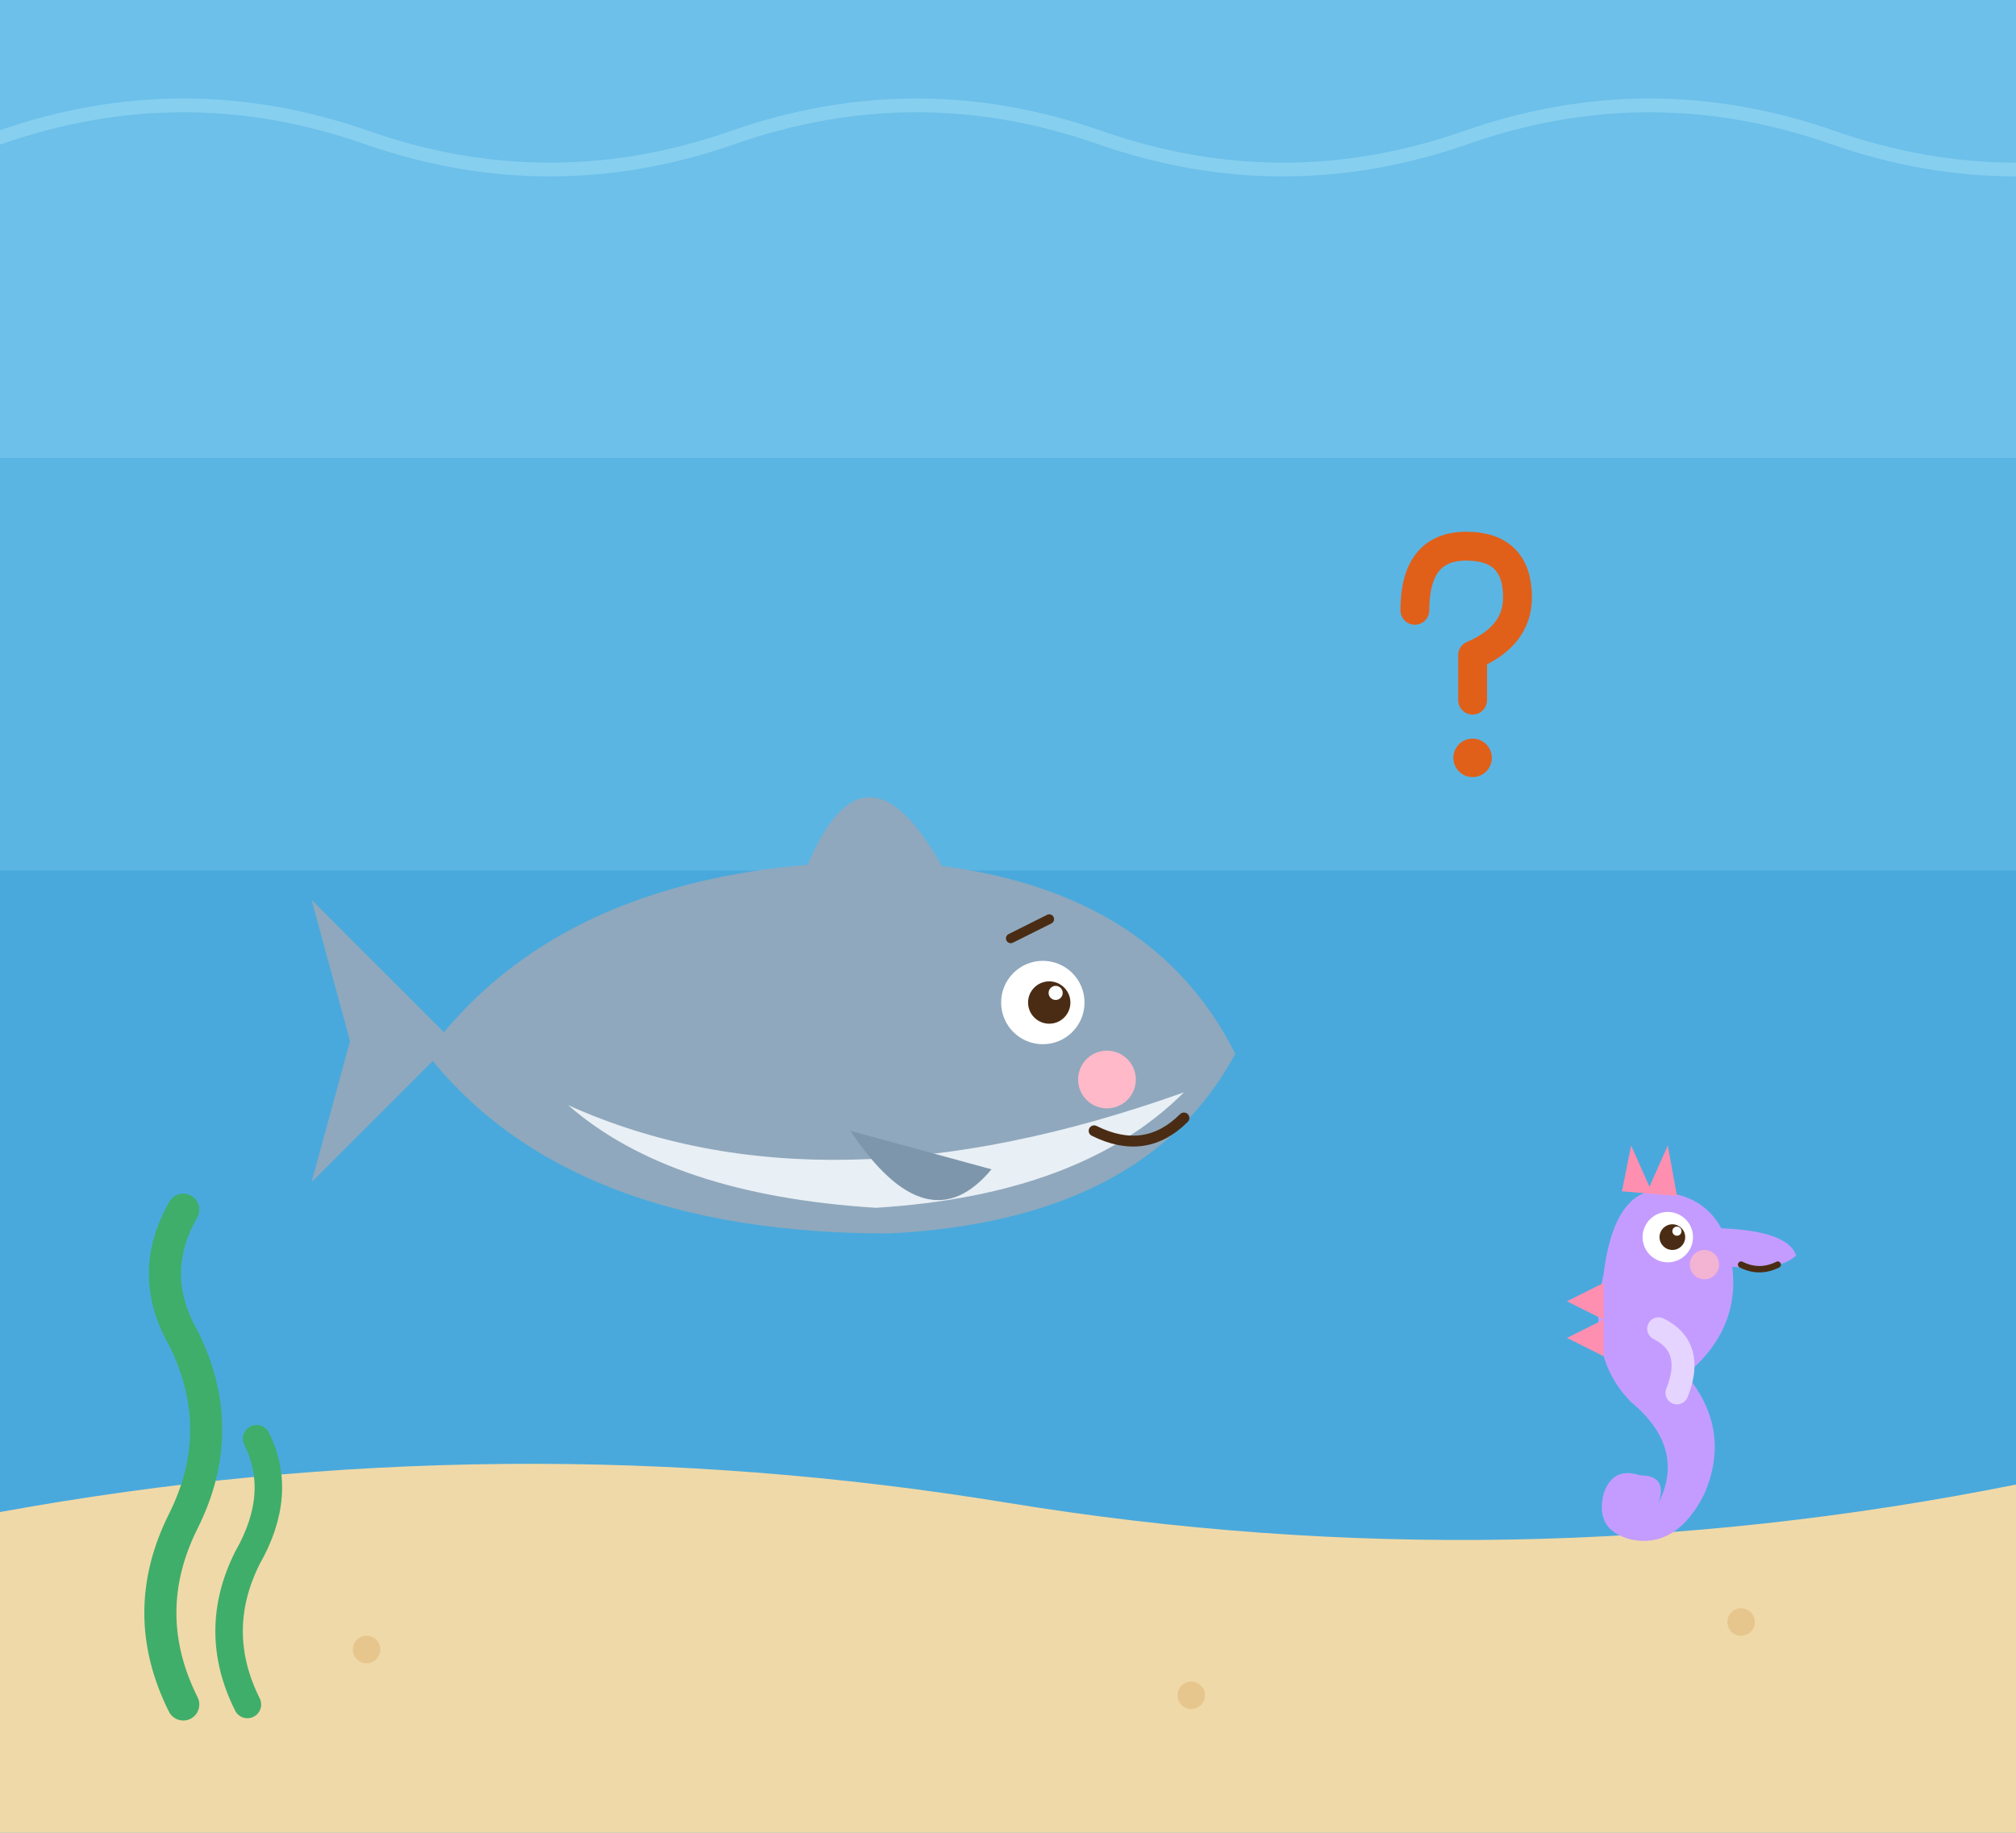
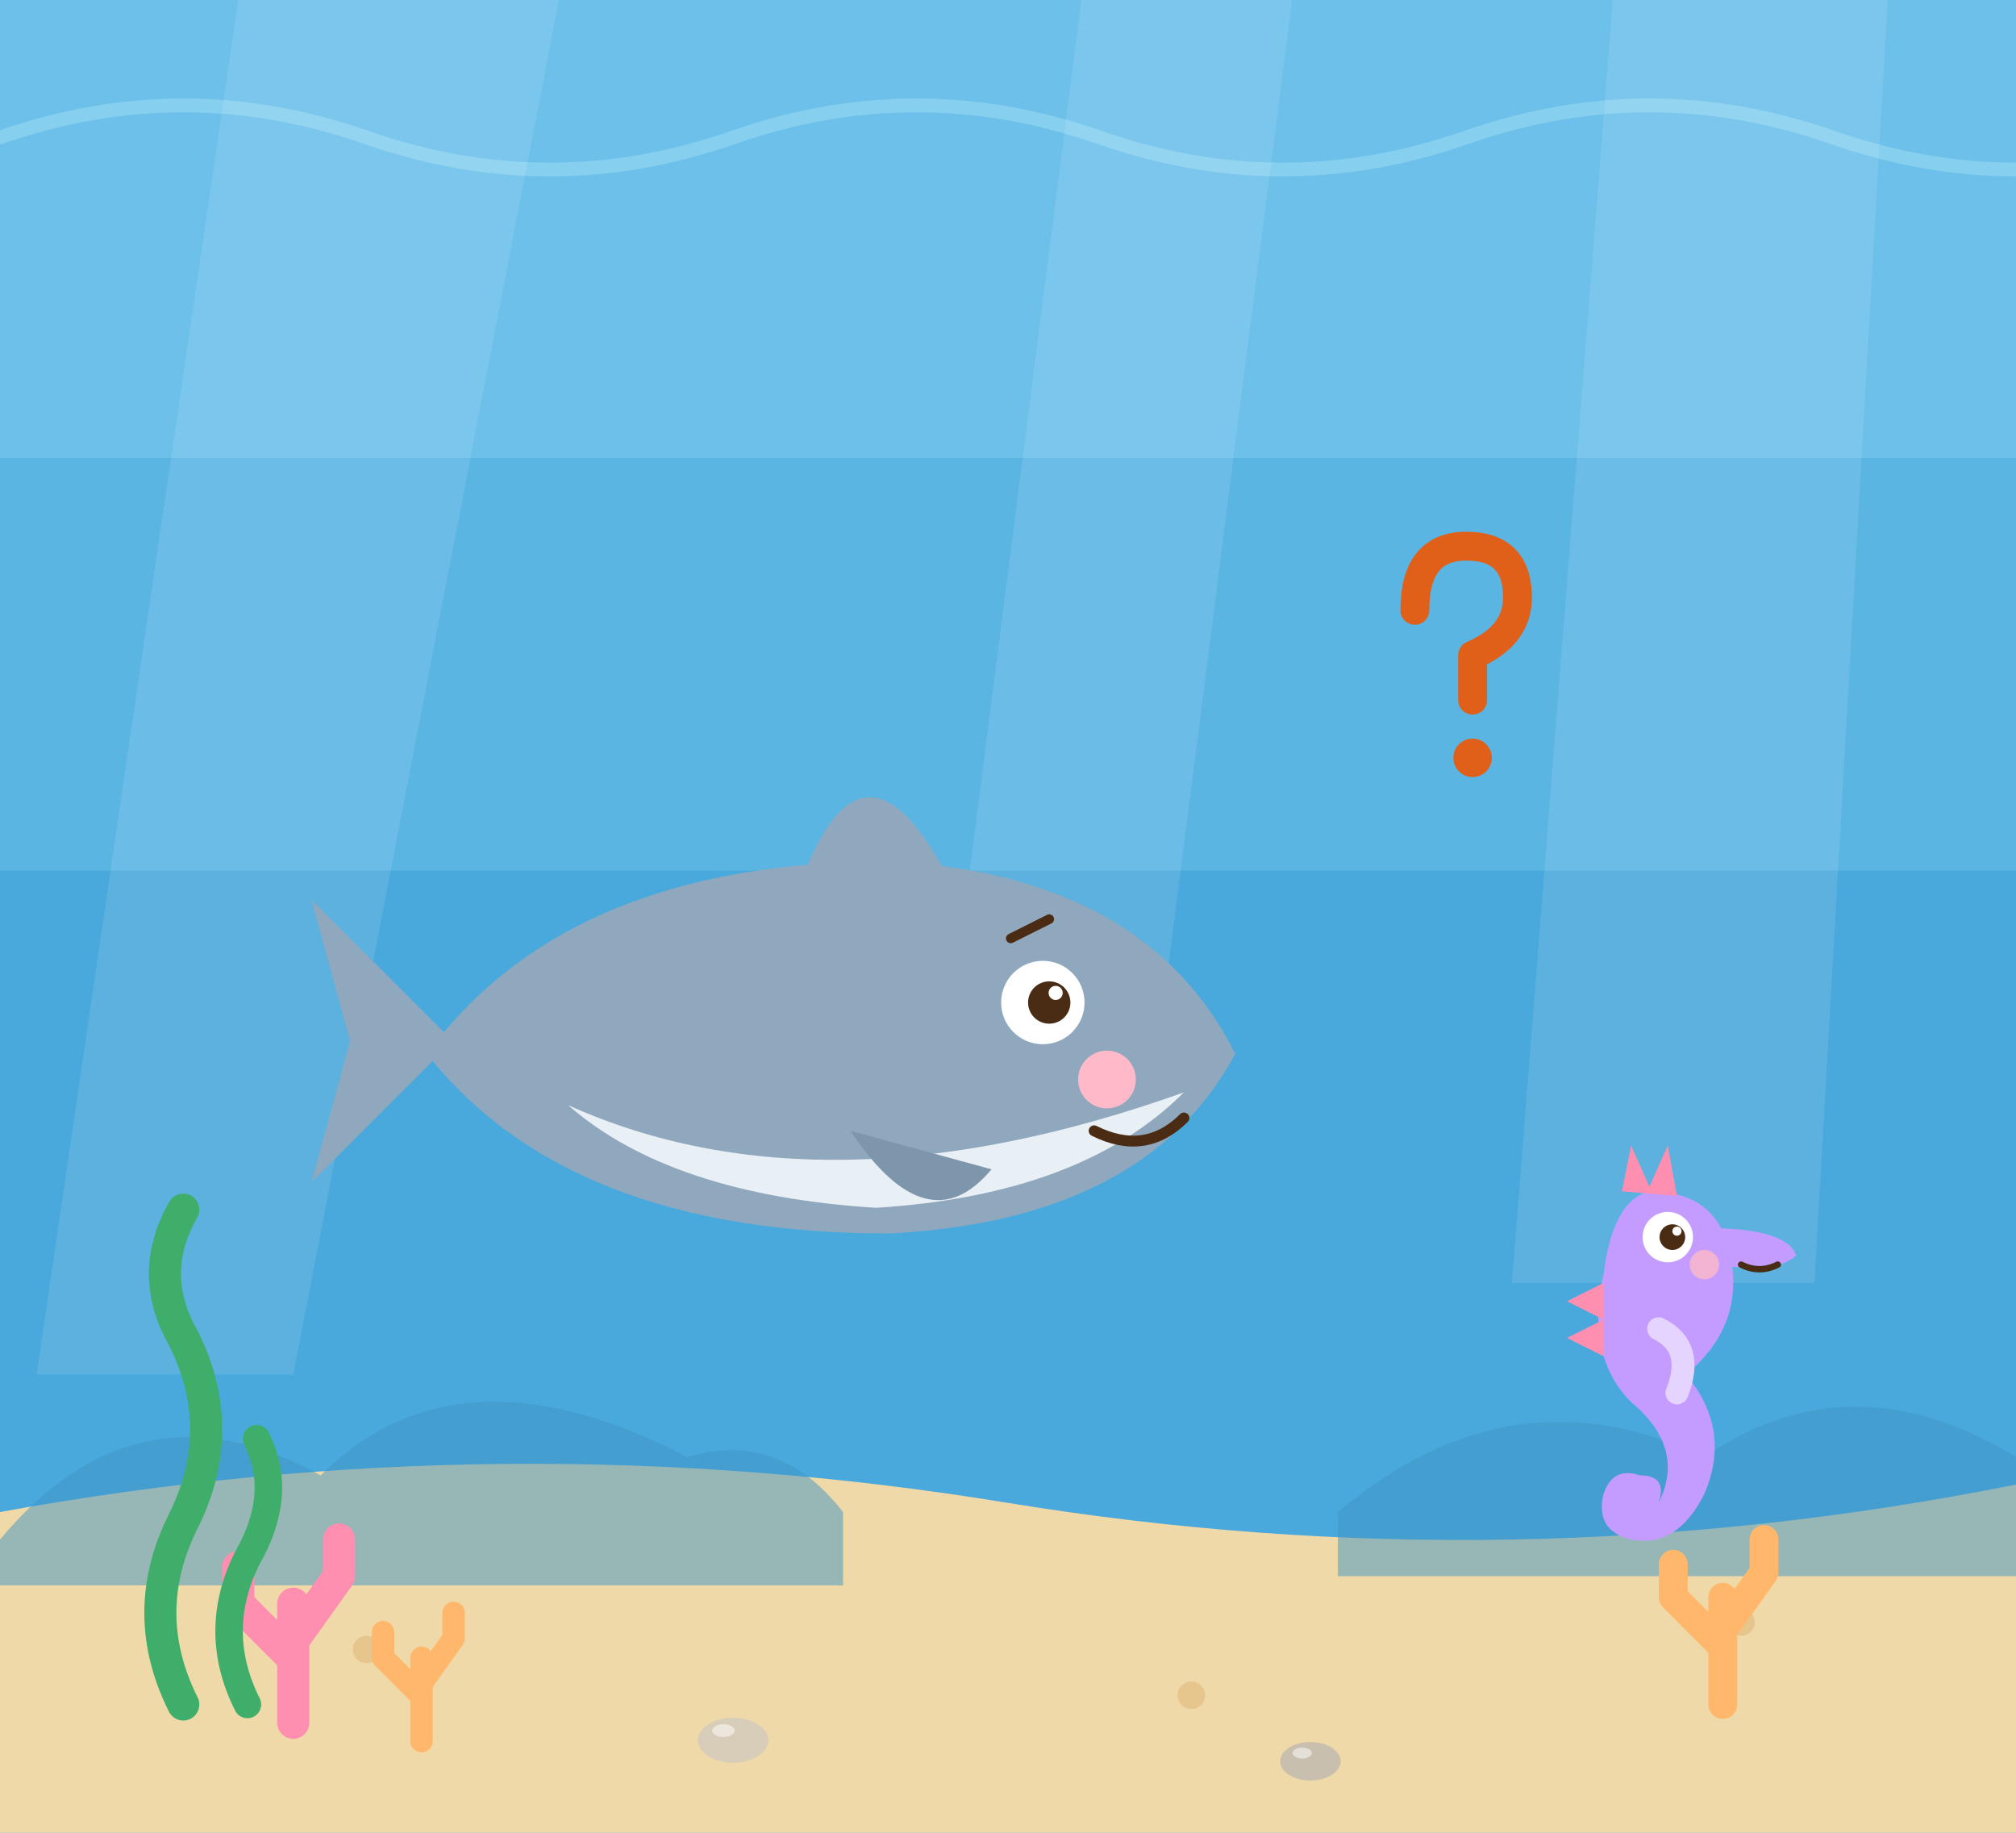
<svg xmlns="http://www.w3.org/2000/svg" viewBox="0 0 440 400" width="440" height="400">
  <rect x="0" y="0" width="440" height="400" rx="0" fill="#4aa9dc" />
  <rect x="0" y="0" width="440" height="100" rx="0" fill="#6cc0ea" />
  <rect x="0" y="100" width="440" height="90" rx="0" fill="#5bb5e3" />
  <path d="M0 30 q40 -14 80 0 t80 0 t80 0 t80 0 t80 0 t80 0" stroke="#9ad8f2" stroke-width="3" fill="none" stroke-linecap="round" stroke-linejoin="round" opacity="0.6" />
  <path d="M0 330 Q 110 310 220 328 Q 330 346 440 324 L440 400 L0 400 Z" fill="#f0d9a8" />
  <circle cx="80" cy="360" r="3" fill="#e6c68c" />
  <circle cx="260" cy="370" r="3" fill="#e6c68c" />
  <circle cx="380" cy="354" r="3" fill="#e6c68c" />
+   <path d="M52 0 H122 L64 300 H8 Z" fill="#ffffff" opacity="0.1" />
+   <path d="M236 0 H282 L250 250 H204 Z" fill="#ffffff" opacity="0.1" />
+   <path d="M352 0 H412 L396 280 H330 Z" fill="#ffffff" opacity="0.1" />
+   <path d="M0 336 Q30 300 70 322 Q100 292 150 318 Q170 312 184 330 L184 346 L0 346 Z" fill="#3e93c4" opacity="0.5" />
+   <path d="M292 330 Q330 298 372 318 Q404 296 440 318 L440 344 L292 344 Z" fill="#3e93c4" opacity="0.5" />
+   <g transform="translate(64 376) scale(1 1)">
+     <path d="M0 0 V-26 M0 -14 l-12 -12 M0 -18 l10 -14 M-12 -26 v-8 M10 -32 v-8" stroke="#ff8fb0" stroke-width="7" fill="none" stroke-linecap="round" stroke-linejoin="round" />
+   </g>
+   <g transform="translate(92 380) scale(0.7 0.7)">
+     <path d="M0 0 V-26 M0 -14 l-12 -12 M0 -18 l10 -14 M-12 -26 v-8 M10 -32 v-8" stroke="#ffb86b" stroke-width="7" fill="none" stroke-linecap="round" stroke-linejoin="round" />
+   </g>
+   <g transform="translate(376 372) scale(0.9 0.9)">
+     <path d="M0 0 V-26 M0 -14 l-12 -12 M0 -18 l10 -14 M-12 -26 v-8 M10 -32 v-8" stroke="#ffb86b" stroke-width="7" fill="none" stroke-linecap="round" stroke-linejoin="round" />
+   </g>
+   <g transform="translate(160 384) scale(0.7 0.7)">
+     <g transform="scale(1)">
+       <ellipse cx="0" cy="-6" rx="11" ry="7" fill="#d8cdb9" />
+       <ellipse cx="-3" cy="-9" rx="3.5" ry="2" fill="#ffffff" opacity="0.5" />
+     </g>
+   </g>
+   <g transform="translate(286 388) scale(0.6 0.6)">
+     <g transform="scale(1)">
+       <ellipse cx="0" cy="-6" rx="11" ry="7" fill="#c9bfae" />
+       <ellipse cx="-3" cy="-9" rx="3.5" ry="2" fill="#ffffff" opacity="0.5" />
+     </g>
+   </g>
  <g transform="translate(40 372) scale(1 1)">
    <path d="M0 0 q-10 -20 0 -40 q10 -20 0 -40 q-8 -14 0 -28" stroke="#3fae6a" stroke-width="7" fill="none" stroke-linecap="round" stroke-linejoin="round" />
    <path d="M14 0 q-8 -16 0 -32 q8 -14 2 -26" stroke="#3fae6a" stroke-width="6" fill="none" stroke-linecap="round" stroke-linejoin="round" />
  </g>
  <g transform="translate(180 230) scale(1.4 1.4)">
    <path d="M-58 -2 L-80 -24 L-74 -2 L-80 20 Z" fill="#8fa8bd" />
    <path d="M-4 -26 Q6 -54 20 -26 Z" fill="#8fa8bd" />
    <path d="M-62 0 Q-40 -30 10 -30 Q50 -28 64 0 Q50 26 10 28 Q-40 28 -62 0 Z" fill="#8fa8bd" />
    <path d="M-40 8 Q0 26 56 6 Q40 22 8 24 Q-24 22 -40 8 Z" fill="#e8eff5" />
    <path d="M4 12 Q16 30 26 18 Z" fill="#7d96ab" />
    <circle cx="34" cy="-8" r="6.5" fill="#ffffff" />
    <circle cx="35" cy="-8" r="3.3" fill="#4a2c14" />
    <circle cx="36" cy="-9.5" r="1.1" fill="#ffffff" />
    <circle cx="44" cy="4" r="4.5" fill="#ffb9c8" opacity="1" />
    <path d="M42 12 Q50 16 56 10" stroke="#4a2c14" stroke-width="1.7" fill="none" stroke-linecap="round" stroke-linejoin="round" />
    <path d="M29 -18 l6 -3" stroke="#4a2c14" stroke-width="1.5" fill="none" stroke-linecap="round" stroke-linejoin="round" />
  </g>
  <g transform="translate(320 150) scale(1.4 1.4)">
    <path d="M-8 -12 Q-8 -22 0 -22 Q8 -22 8 -14 Q8 -8 1 -5 L1 2" stroke="#e0601a" stroke-width="4.5" fill="none" stroke-linecap="round" stroke-linejoin="round" />
    <circle cx="1" cy="11" r="3" fill="#e0601a" />
  </g>
  <g transform="translate(360 330) scale(1 1)">
    <path d="M0 -70 Q16 -70 18 -54 Q20 -40 8 -30 Q18 -18 12 -4 Q6 8 -4 6 Q-12 4 -10 -4 Q-8 -10 -2 -8 Q4 -8 2 -2 Q8 -14 -4 -24 Q-14 -34 -10 -52 Q-8 -68 0 -70 Z" fill="#c49cff" />
    <path d="M2 -40 Q10 -36 6 -26" fill="none" stroke="#e5d4ff" stroke-width="5" stroke-linecap="round" />
    <path d="M-10 -50 L-18 -46 L-10 -42 L-18 -38 L-10 -34 Z" fill="#ff8fb0" />
    <path d="M-6 -70 L-4 -80 L0 -71 L4 -80 L6 -69 Z" fill="#ff8fb0" />
    <path d="M12 -62 Q30 -62 32 -56 Q28 -52 14 -54 Z" fill="#c49cff" />
    <circle cx="4" cy="-60" r="5.5" fill="#ffffff" />
    <circle cx="5" cy="-60" r="2.8" fill="#4a2c14" />
    <circle cx="6" cy="-61.3" r="1" fill="#ffffff" />
    <circle cx="12" cy="-54" r="3.2" fill="#ffb9c8" opacity="0.8" />
    <path d="M20 -54 Q24 -52 28 -54" stroke="#4a2c14" stroke-width="1.4" fill="none" stroke-linecap="round" stroke-linejoin="round" />
  </g>
</svg>
